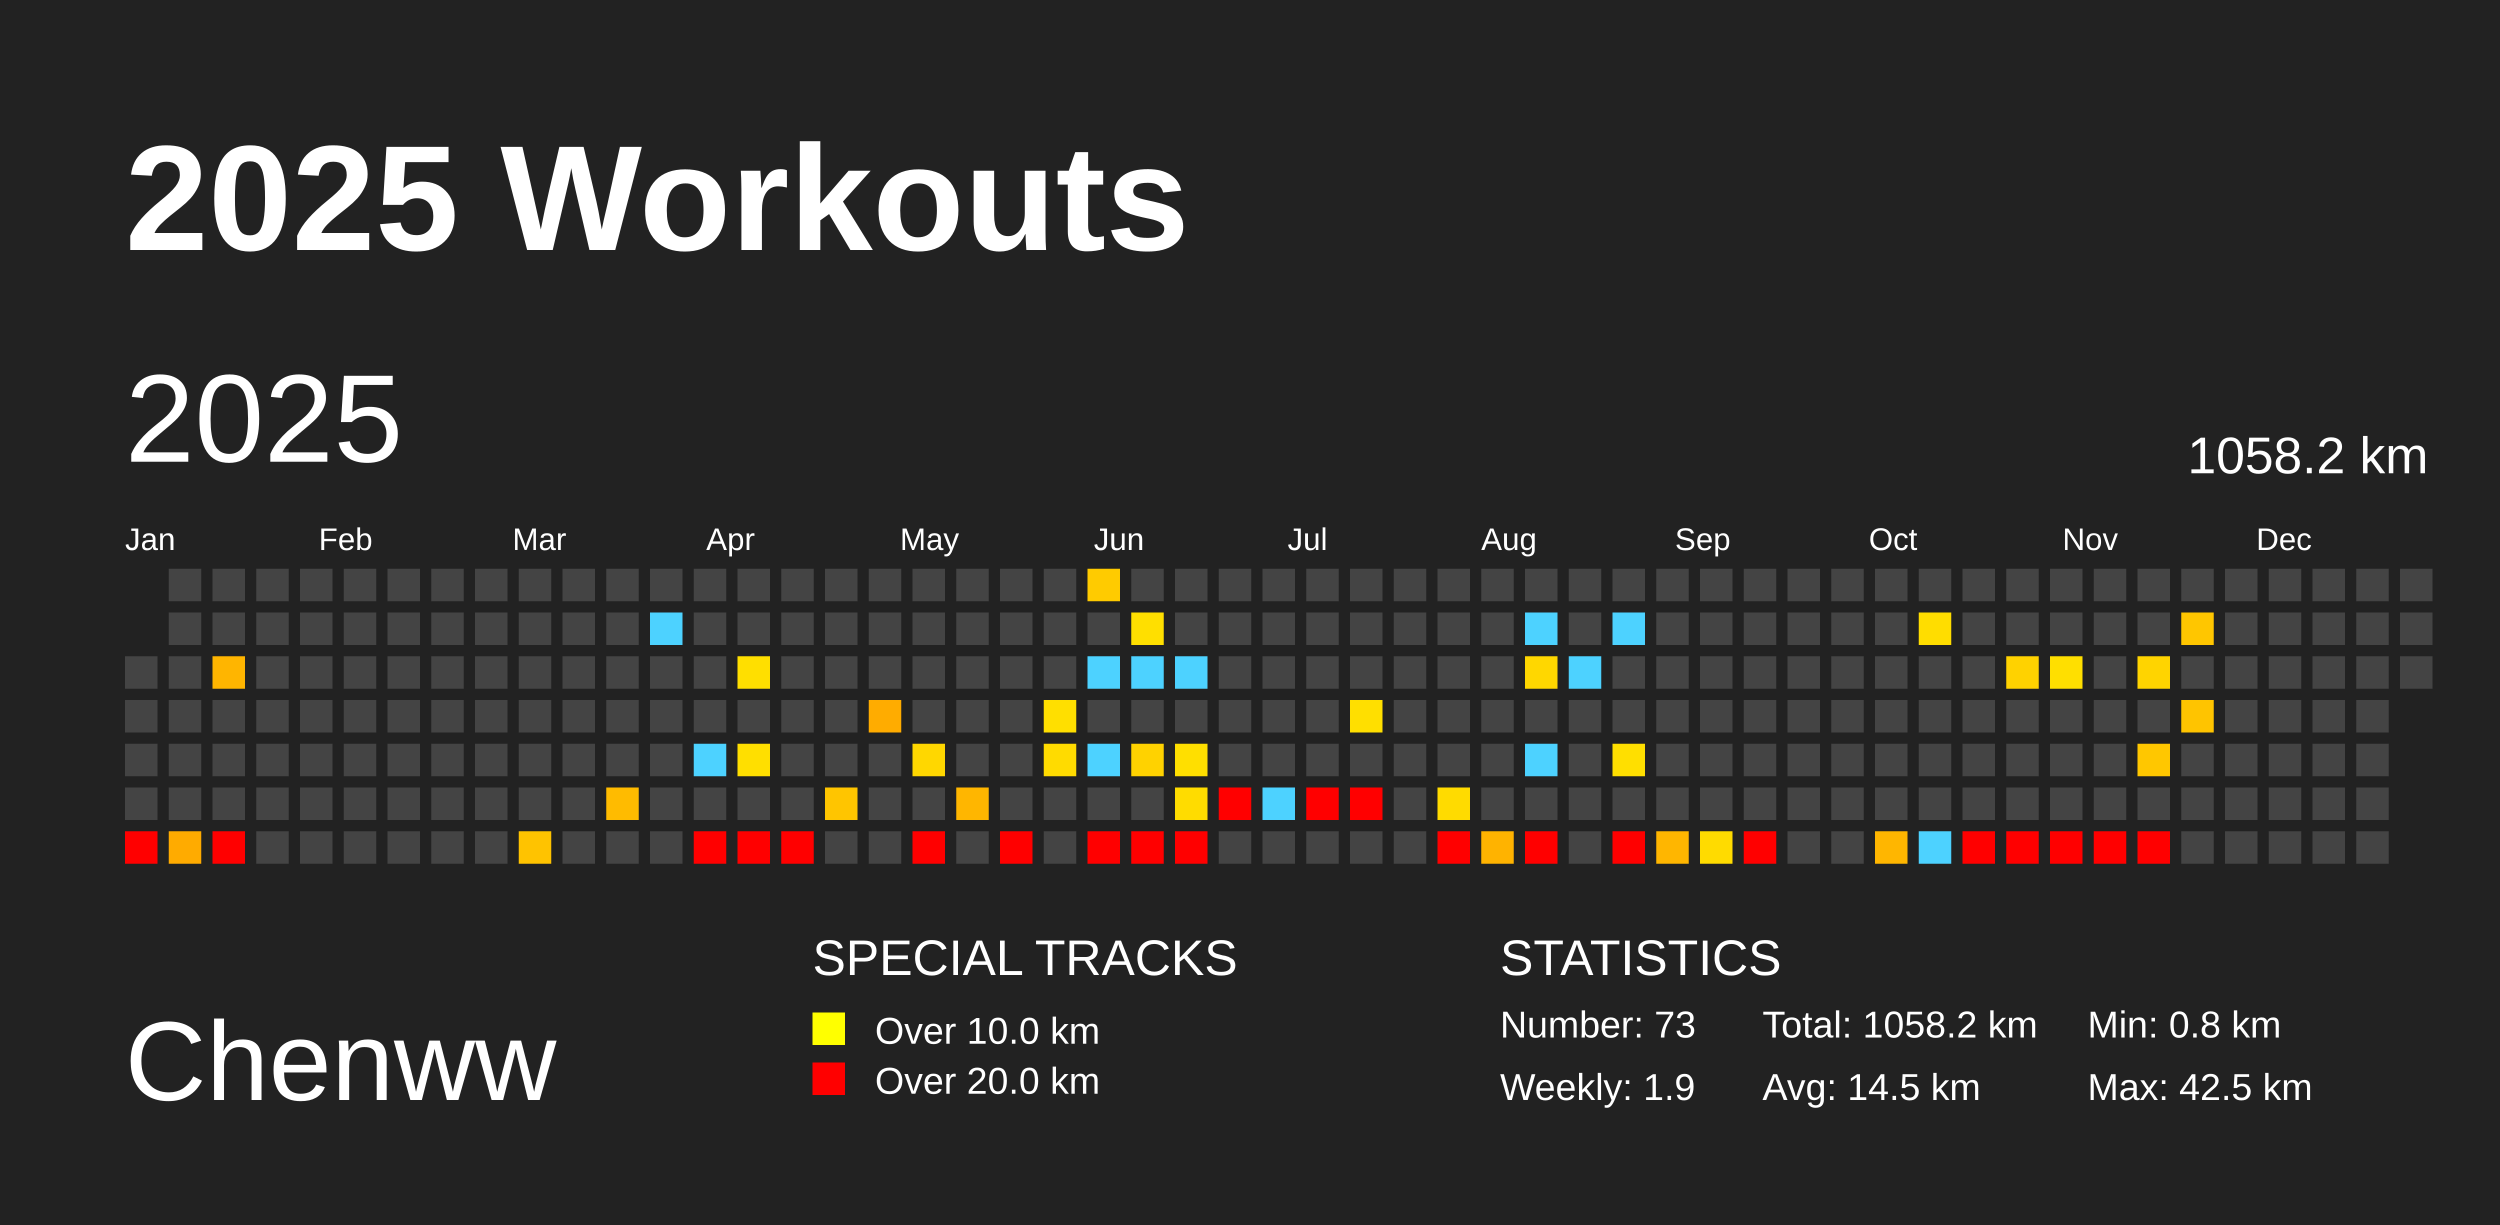
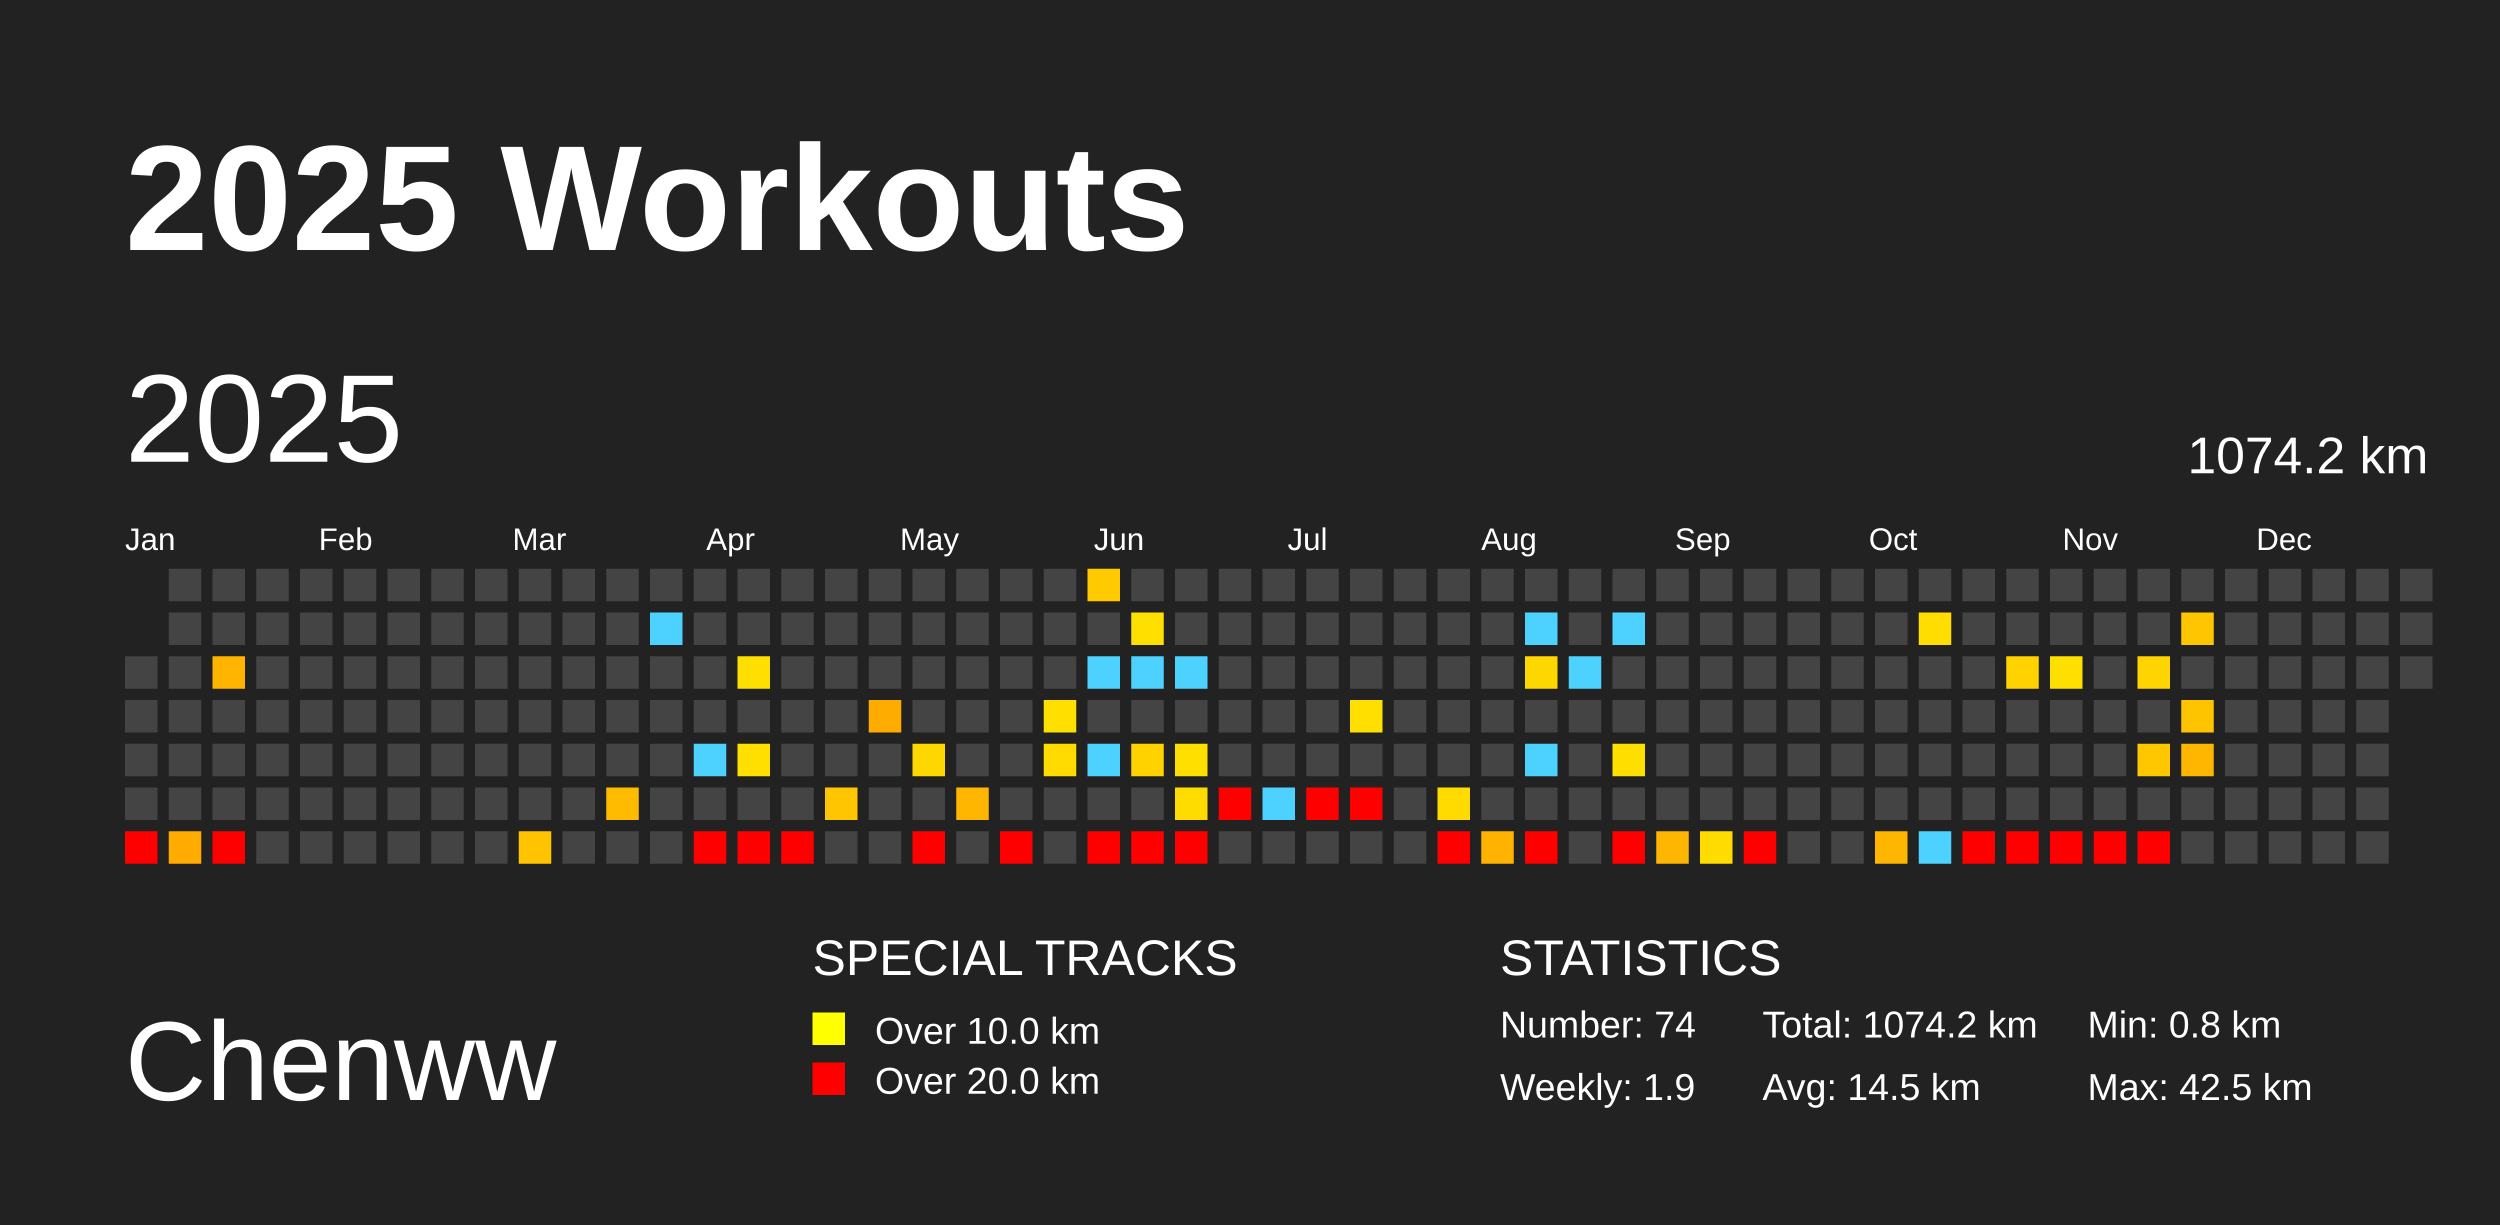
<svg xmlns="http://www.w3.org/2000/svg" baseProfile="full" height="98mm" version="1.1" viewBox="0,0,200,98" width="200mm">
  <defs />
  <rect fill="#222222" height="98" width="200" x="0" y="0" />
  <text fill="#FFFFFF" style="font-size:12px; font-family:Arial; font-weight:bold;" x="10" y="20">2025 Workouts</text>
  <text fill="#FFFFFF" style="font-size:9px; font-family:Arial" x="10" y="88">Chenww</text>
  <text fill="#FFFFFF" style="font-size:4px; font-family:Arial" x="65" y="78">SPECIAL TRACKS</text>
  <rect fill="yellow" height="2.6" width="2.6" x="65" y="81" />
  <text fill="#FFFFFF" style="font-size:3px; font-family:Arial" x="70" y="83.5">Over 10.0 km</text>
  <rect fill="red" height="2.6" width="2.6" x="65" y="85" />
  <text fill="#FFFFFF" style="font-size:3px; font-family:Arial" x="70" y="87.5">Over 20.0 km</text>
  <text fill="#FFFFFF" style="font-size:4px; font-family:Arial" x="120" y="78">STATISTICS</text>
-   <text fill="#FFFFFF" style="font-size:3px; font-family:Arial" x="120" y="83">Number: 73</text>
+   <text fill="#FFFFFF" style="font-size:3px; font-family:Arial" x="120" y="83">Number: 74</text>
  <text fill="#FFFFFF" style="font-size:3px; font-family:Arial" x="120" y="88">Weekly: 1.9</text>
-   <text fill="#FFFFFF" style="font-size:3px; font-family:Arial" x="141" y="83">Total: 1058.2 km</text>
+   <text fill="#FFFFFF" style="font-size:3px; font-family:Arial" x="141" y="83">Total: 1074.2 km</text>
  <text fill="#FFFFFF" style="font-size:3px; font-family:Arial" x="141" y="88">Avg: 14.5 km</text>
  <text fill="#FFFFFF" style="font-size:3px; font-family:Arial" x="167" y="83">Min: 0.8 km</text>
  <text fill="#FFFFFF" style="font-size:3px; font-family:Arial" x="167" y="88">Max: 42.5 km</text>
  <text dominant-baseline="hanging" fill="#FFFFFF" style="font-size:10.0px; font-family:Arial;" x="10" y="30">2025</text>
-   <text dominant-baseline="hanging" fill="#FFFFFF" style="font-size:4.125px; font-family:Arial;" x="175" y="35">1058.2 km</text>
+   <text dominant-baseline="hanging" fill="#FFFFFF" style="font-size:4.125px; font-family:Arial;" x="175" y="35">1074.2 km</text>
  <text fill="#FFFFFF" style="font-size:2.5px; font-family:Arial" x="10.0" y="44">Jan</text>
  <text fill="#FFFFFF" style="font-size:2.5px; font-family:Arial" x="25.5" y="44">Feb</text>
  <text fill="#FFFFFF" style="font-size:2.5px; font-family:Arial" x="41.0" y="44">Mar</text>
  <text fill="#FFFFFF" style="font-size:2.5px; font-family:Arial" x="56.5" y="44">Apr</text>
  <text fill="#FFFFFF" style="font-size:2.5px; font-family:Arial" x="72.0" y="44">May</text>
  <text fill="#FFFFFF" style="font-size:2.5px; font-family:Arial" x="87.5" y="44">Jun</text>
  <text fill="#FFFFFF" style="font-size:2.5px; font-family:Arial" x="103.0" y="44">Jul</text>
  <text fill="#FFFFFF" style="font-size:2.5px; font-family:Arial" x="118.5" y="44">Aug</text>
  <text fill="#FFFFFF" style="font-size:2.5px; font-family:Arial" x="134.0" y="44">Sep</text>
  <text fill="#FFFFFF" style="font-size:2.5px; font-family:Arial" x="149.5" y="44">Oct</text>
  <text fill="#FFFFFF" style="font-size:2.5px; font-family:Arial" x="165.0" y="44">Nov</text>
  <text fill="#FFFFFF" style="font-size:2.5px; font-family:Arial" x="180.5" y="44">Dec</text>
  <rect fill="#444444" height="2.6" width="2.6" x="10.0" y="52.5" />
  <rect fill="#444444" height="2.6" width="2.6" x="10.0" y="56.0" />
  <rect fill="#444444" height="2.6" width="2.6" x="10.0" y="59.5" />
  <rect fill="#444444" height="2.6" width="2.6" x="10.0" y="63.0" />
  <rect fill="red" height="2.6" width="2.6" x="10.0" y="66.5" />
  <rect fill="#444444" height="2.6" width="2.6" x="13.5" y="45.5" />
  <rect fill="#444444" height="2.6" width="2.6" x="13.5" y="49.0" />
  <rect fill="#444444" height="2.6" width="2.6" x="13.5" y="52.5" />
  <rect fill="#444444" height="2.6" width="2.6" x="13.5" y="56.0" />
  <rect fill="#444444" height="2.6" width="2.6" x="13.5" y="59.5" />
  <rect fill="#444444" height="2.6" width="2.6" x="13.5" y="63.0" />
  <rect fill="#ffab00" height="2.6" width="2.6" x="13.5" y="66.5" />
  <rect fill="#444444" height="2.6" width="2.6" x="17.0" y="45.5" />
  <rect fill="#444444" height="2.6" width="2.6" x="17.0" y="49.0" />
  <rect fill="#ffb500" height="2.6" width="2.6" x="17.0" y="52.5" />
  <rect fill="#444444" height="2.6" width="2.6" x="17.0" y="56.0" />
  <rect fill="#444444" height="2.6" width="2.6" x="17.0" y="59.5" />
  <rect fill="#444444" height="2.6" width="2.6" x="17.0" y="63.0" />
  <rect fill="red" height="2.6" width="2.6" x="17.0" y="66.5" />
  <rect fill="#444444" height="2.6" width="2.6" x="20.5" y="45.5" />
  <rect fill="#444444" height="2.6" width="2.6" x="20.5" y="49.0" />
  <rect fill="#444444" height="2.6" width="2.6" x="20.5" y="52.5" />
  <rect fill="#444444" height="2.6" width="2.6" x="20.5" y="56.0" />
  <rect fill="#444444" height="2.6" width="2.6" x="20.5" y="59.5" />
  <rect fill="#444444" height="2.6" width="2.6" x="20.5" y="63.0" />
  <rect fill="#444444" height="2.6" width="2.6" x="20.5" y="66.5" />
  <rect fill="#444444" height="2.6" width="2.6" x="24.0" y="45.5" />
  <rect fill="#444444" height="2.6" width="2.6" x="24.0" y="49.0" />
  <rect fill="#444444" height="2.6" width="2.6" x="24.0" y="52.5" />
  <rect fill="#444444" height="2.6" width="2.6" x="24.0" y="56.0" />
  <rect fill="#444444" height="2.6" width="2.6" x="24.0" y="59.5" />
  <rect fill="#444444" height="2.6" width="2.6" x="24.0" y="63.0" />
  <rect fill="#444444" height="2.6" width="2.6" x="24.0" y="66.5" />
  <rect fill="#444444" height="2.6" width="2.6" x="27.5" y="45.5" />
  <rect fill="#444444" height="2.6" width="2.6" x="27.5" y="49.0" />
  <rect fill="#444444" height="2.6" width="2.6" x="27.5" y="52.5" />
  <rect fill="#444444" height="2.6" width="2.6" x="27.5" y="56.0" />
  <rect fill="#444444" height="2.6" width="2.6" x="27.5" y="59.5" />
  <rect fill="#444444" height="2.6" width="2.6" x="27.5" y="63.0" />
  <rect fill="#444444" height="2.6" width="2.6" x="27.5" y="66.5" />
  <rect fill="#444444" height="2.6" width="2.6" x="31.0" y="45.5" />
  <rect fill="#444444" height="2.6" width="2.6" x="31.0" y="49.0" />
  <rect fill="#444444" height="2.6" width="2.6" x="31.0" y="52.5" />
  <rect fill="#444444" height="2.6" width="2.6" x="31.0" y="56.0" />
  <rect fill="#444444" height="2.6" width="2.6" x="31.0" y="59.5" />
  <rect fill="#444444" height="2.6" width="2.6" x="31.0" y="63.0" />
  <rect fill="#444444" height="2.6" width="2.6" x="31.0" y="66.5" />
  <rect fill="#444444" height="2.6" width="2.6" x="34.5" y="45.5" />
  <rect fill="#444444" height="2.6" width="2.6" x="34.5" y="49.0" />
  <rect fill="#444444" height="2.6" width="2.6" x="34.5" y="52.5" />
  <rect fill="#444444" height="2.6" width="2.6" x="34.5" y="56.0" />
  <rect fill="#444444" height="2.6" width="2.6" x="34.5" y="59.5" />
  <rect fill="#444444" height="2.6" width="2.6" x="34.5" y="63.0" />
  <rect fill="#444444" height="2.6" width="2.6" x="34.5" y="66.5" />
  <rect fill="#444444" height="2.6" width="2.6" x="38.0" y="45.5" />
  <rect fill="#444444" height="2.6" width="2.6" x="38.0" y="49.0" />
  <rect fill="#444444" height="2.6" width="2.6" x="38.0" y="52.5" />
  <rect fill="#444444" height="2.6" width="2.6" x="38.0" y="56.0" />
  <rect fill="#444444" height="2.6" width="2.6" x="38.0" y="59.5" />
  <rect fill="#444444" height="2.6" width="2.6" x="38.0" y="63.0" />
  <rect fill="#444444" height="2.6" width="2.6" x="38.0" y="66.5" />
  <rect fill="#444444" height="2.6" width="2.6" x="41.5" y="45.5" />
  <rect fill="#444444" height="2.6" width="2.6" x="41.5" y="49.0" />
  <rect fill="#444444" height="2.6" width="2.6" x="41.5" y="52.5" />
  <rect fill="#444444" height="2.6" width="2.6" x="41.5" y="56.0" />
  <rect fill="#444444" height="2.6" width="2.6" x="41.5" y="59.5" />
  <rect fill="#444444" height="2.6" width="2.6" x="41.5" y="63.0" />
  <rect fill="#ffc300" height="2.6" width="2.6" x="41.5" y="66.5" />
  <rect fill="#444444" height="2.6" width="2.6" x="45.0" y="45.5" />
  <rect fill="#444444" height="2.6" width="2.6" x="45.0" y="49.0" />
  <rect fill="#444444" height="2.6" width="2.6" x="45.0" y="52.5" />
  <rect fill="#444444" height="2.6" width="2.6" x="45.0" y="56.0" />
  <rect fill="#444444" height="2.6" width="2.6" x="45.0" y="59.5" />
  <rect fill="#444444" height="2.6" width="2.6" x="45.0" y="63.0" />
  <rect fill="#444444" height="2.6" width="2.6" x="45.0" y="66.5" />
  <rect fill="#444444" height="2.6" width="2.6" x="48.5" y="45.5" />
  <rect fill="#444444" height="2.6" width="2.6" x="48.5" y="49.0" />
  <rect fill="#444444" height="2.6" width="2.6" x="48.5" y="52.5" />
  <rect fill="#444444" height="2.6" width="2.6" x="48.5" y="56.0" />
  <rect fill="#444444" height="2.6" width="2.6" x="48.5" y="59.5" />
  <rect fill="#ffbb00" height="2.6" width="2.6" x="48.5" y="63.0" />
  <rect fill="#444444" height="2.6" width="2.6" x="48.5" y="66.5" />
  <rect fill="#444444" height="2.6" width="2.6" x="52.0" y="45.5" />
  <rect fill="#4dd2ff" height="2.6" width="2.6" x="52.0" y="49.0" />
  <rect fill="#444444" height="2.6" width="2.6" x="52.0" y="52.5" />
  <rect fill="#444444" height="2.6" width="2.6" x="52.0" y="56.0" />
  <rect fill="#444444" height="2.6" width="2.6" x="52.0" y="59.5" />
  <rect fill="#444444" height="2.6" width="2.6" x="52.0" y="63.0" />
  <rect fill="#444444" height="2.6" width="2.6" x="52.0" y="66.5" />
  <rect fill="#444444" height="2.6" width="2.6" x="55.5" y="45.5" />
  <rect fill="#444444" height="2.6" width="2.6" x="55.5" y="49.0" />
  <rect fill="#444444" height="2.6" width="2.6" x="55.5" y="52.5" />
  <rect fill="#444444" height="2.6" width="2.6" x="55.5" y="56.0" />
  <rect fill="#4dd2ff" height="2.6" width="2.6" x="55.5" y="59.5" />
  <rect fill="#444444" height="2.6" width="2.6" x="55.5" y="63.0" />
  <rect fill="red" height="2.6" width="2.6" x="55.5" y="66.5" />
  <rect fill="#444444" height="2.6" width="2.6" x="59.0" y="45.5" />
  <rect fill="#444444" height="2.6" width="2.6" x="59.0" y="49.0" />
  <rect fill="#ffdf00" height="2.6" width="2.6" x="59.0" y="52.5" />
  <rect fill="#444444" height="2.6" width="2.6" x="59.0" y="56.0" />
  <rect fill="#ffdf00" height="2.6" width="2.6" x="59.0" y="59.5" />
  <rect fill="#444444" height="2.6" width="2.6" x="59.0" y="63.0" />
  <rect fill="red" height="2.6" width="2.6" x="59.0" y="66.5" />
  <rect fill="#444444" height="2.6" width="2.6" x="62.5" y="45.5" />
  <rect fill="#444444" height="2.6" width="2.6" x="62.5" y="49.0" />
  <rect fill="#444444" height="2.6" width="2.6" x="62.5" y="52.5" />
  <rect fill="#444444" height="2.6" width="2.6" x="62.5" y="56.0" />
  <rect fill="#444444" height="2.6" width="2.6" x="62.5" y="59.5" />
  <rect fill="#444444" height="2.6" width="2.6" x="62.5" y="63.0" />
  <rect fill="red" height="2.6" width="2.6" x="62.5" y="66.5" />
  <rect fill="#444444" height="2.6" width="2.6" x="66.0" y="45.5" />
  <rect fill="#444444" height="2.6" width="2.6" x="66.0" y="49.0" />
  <rect fill="#444444" height="2.6" width="2.6" x="66.0" y="52.5" />
  <rect fill="#444444" height="2.6" width="2.6" x="66.0" y="56.0" />
  <rect fill="#444444" height="2.6" width="2.6" x="66.0" y="59.5" />
  <rect fill="#ffc500" height="2.6" width="2.6" x="66.0" y="63.0" />
  <rect fill="#444444" height="2.6" width="2.6" x="66.0" y="66.5" />
  <rect fill="#444444" height="2.6" width="2.6" x="69.5" y="45.5" />
  <rect fill="#444444" height="2.6" width="2.6" x="69.5" y="49.0" />
  <rect fill="#444444" height="2.6" width="2.6" x="69.5" y="52.5" />
  <rect fill="#ffac00" height="2.6" width="2.6" x="69.5" y="56.0" />
  <rect fill="#444444" height="2.6" width="2.6" x="69.5" y="59.5" />
  <rect fill="#444444" height="2.6" width="2.6" x="69.5" y="63.0" />
  <rect fill="#444444" height="2.6" width="2.6" x="69.5" y="66.5" />
  <rect fill="#444444" height="2.6" width="2.6" x="73.0" y="45.5" />
  <rect fill="#444444" height="2.6" width="2.6" x="73.0" y="49.0" />
  <rect fill="#444444" height="2.6" width="2.6" x="73.0" y="52.5" />
  <rect fill="#444444" height="2.6" width="2.6" x="73.0" y="56.0" />
  <rect fill="#ffd700" height="2.6" width="2.6" x="73.0" y="59.5" />
  <rect fill="#444444" height="2.6" width="2.6" x="73.0" y="63.0" />
  <rect fill="red" height="2.6" width="2.6" x="73.0" y="66.5" />
  <rect fill="#444444" height="2.6" width="2.6" x="76.5" y="45.5" />
  <rect fill="#444444" height="2.6" width="2.6" x="76.5" y="49.0" />
  <rect fill="#444444" height="2.6" width="2.6" x="76.5" y="52.5" />
  <rect fill="#444444" height="2.6" width="2.6" x="76.5" y="56.0" />
  <rect fill="#444444" height="2.6" width="2.6" x="76.5" y="59.5" />
  <rect fill="#ffb600" height="2.6" width="2.6" x="76.5" y="63.0" />
  <rect fill="#444444" height="2.6" width="2.6" x="76.5" y="66.5" />
  <rect fill="#444444" height="2.6" width="2.6" x="80.0" y="45.5" />
  <rect fill="#444444" height="2.6" width="2.6" x="80.0" y="49.0" />
  <rect fill="#444444" height="2.6" width="2.6" x="80.0" y="52.5" />
  <rect fill="#444444" height="2.6" width="2.6" x="80.0" y="56.0" />
  <rect fill="#444444" height="2.6" width="2.6" x="80.0" y="59.5" />
  <rect fill="#444444" height="2.6" width="2.6" x="80.0" y="63.0" />
  <rect fill="red" height="2.6" width="2.6" x="80.0" y="66.5" />
  <rect fill="#444444" height="2.6" width="2.6" x="83.5" y="45.5" />
  <rect fill="#444444" height="2.6" width="2.6" x="83.5" y="49.0" />
  <rect fill="#444444" height="2.6" width="2.6" x="83.5" y="52.5" />
  <rect fill="#ffdf00" height="2.6" width="2.6" x="83.5" y="56.0" />
  <rect fill="#ffdb00" height="2.6" width="2.6" x="83.5" y="59.5" />
  <rect fill="#444444" height="2.6" width="2.6" x="83.5" y="63.0" />
  <rect fill="#444444" height="2.6" width="2.6" x="83.5" y="66.5" />
  <rect fill="#ffcb00" height="2.6" width="2.6" x="87.0" y="45.5" />
  <rect fill="#444444" height="2.6" width="2.6" x="87.0" y="49.0" />
  <rect fill="#4dd2ff" height="2.6" width="2.6" x="87.0" y="52.5" />
  <rect fill="#444444" height="2.6" width="2.6" x="87.0" y="56.0" />
  <rect fill="#4dd2ff" height="2.6" width="2.6" x="87.0" y="59.5" />
  <rect fill="#444444" height="2.6" width="2.6" x="87.0" y="63.0" />
  <rect fill="red" height="2.6" width="2.6" x="87.0" y="66.5" />
  <rect fill="#444444" height="2.6" width="2.6" x="90.5" y="45.5" />
  <rect fill="#ffdf00" height="2.6" width="2.6" x="90.5" y="49.0" />
  <rect fill="#4dd2ff" height="2.6" width="2.6" x="90.5" y="52.5" />
  <rect fill="#444444" height="2.6" width="2.6" x="90.5" y="56.0" />
  <rect fill="#ffd200" height="2.6" width="2.6" x="90.5" y="59.5" />
  <rect fill="#444444" height="2.6" width="2.6" x="90.5" y="63.0" />
  <rect fill="red" height="2.6" width="2.6" x="90.5" y="66.5" />
  <rect fill="#444444" height="2.6" width="2.6" x="94.0" y="45.5" />
  <rect fill="#444444" height="2.6" width="2.6" x="94.0" y="49.0" />
  <rect fill="#4dd2ff" height="2.6" width="2.6" x="94.0" y="52.5" />
  <rect fill="#444444" height="2.6" width="2.6" x="94.0" y="56.0" />
  <rect fill="#ffdf00" height="2.6" width="2.6" x="94.0" y="59.5" />
  <rect fill="#ffdc00" height="2.6" width="2.6" x="94.0" y="63.0" />
  <rect fill="red" height="2.6" width="2.6" x="94.0" y="66.5" />
  <rect fill="#444444" height="2.6" width="2.6" x="97.5" y="45.5" />
  <rect fill="#444444" height="2.6" width="2.6" x="97.5" y="49.0" />
  <rect fill="#444444" height="2.6" width="2.6" x="97.5" y="52.5" />
  <rect fill="#444444" height="2.6" width="2.6" x="97.5" y="56.0" />
  <rect fill="#444444" height="2.6" width="2.6" x="97.5" y="59.5" />
  <rect fill="red" height="2.6" width="2.6" x="97.5" y="63.0" />
  <rect fill="#444444" height="2.6" width="2.6" x="97.5" y="66.5" />
  <rect fill="#444444" height="2.6" width="2.6" x="101.0" y="45.5" />
  <rect fill="#444444" height="2.6" width="2.6" x="101.0" y="49.0" />
  <rect fill="#444444" height="2.6" width="2.6" x="101.0" y="52.5" />
  <rect fill="#444444" height="2.6" width="2.6" x="101.0" y="56.0" />
  <rect fill="#444444" height="2.6" width="2.6" x="101.0" y="59.5" />
  <rect fill="#4dd2ff" height="2.6" width="2.6" x="101.0" y="63.0" />
  <rect fill="#444444" height="2.6" width="2.6" x="101.0" y="66.5" />
  <rect fill="#444444" height="2.6" width="2.6" x="104.5" y="45.5" />
  <rect fill="#444444" height="2.6" width="2.6" x="104.5" y="49.0" />
  <rect fill="#444444" height="2.6" width="2.6" x="104.5" y="52.5" />
  <rect fill="#444444" height="2.6" width="2.6" x="104.5" y="56.0" />
  <rect fill="#444444" height="2.6" width="2.6" x="104.5" y="59.5" />
  <rect fill="red" height="2.6" width="2.6" x="104.5" y="63.0" />
  <rect fill="#444444" height="2.6" width="2.6" x="104.5" y="66.5" />
  <rect fill="#444444" height="2.6" width="2.6" x="108.0" y="45.5" />
  <rect fill="#444444" height="2.6" width="2.6" x="108.0" y="49.0" />
  <rect fill="#444444" height="2.6" width="2.6" x="108.0" y="52.5" />
  <rect fill="#ffdf00" height="2.6" width="2.6" x="108.0" y="56.0" />
  <rect fill="#444444" height="2.6" width="2.6" x="108.0" y="59.5" />
  <rect fill="red" height="2.6" width="2.6" x="108.0" y="63.0" />
  <rect fill="#444444" height="2.6" width="2.6" x="108.0" y="66.5" />
  <rect fill="#444444" height="2.6" width="2.6" x="111.5" y="45.5" />
  <rect fill="#444444" height="2.6" width="2.6" x="111.5" y="49.0" />
  <rect fill="#444444" height="2.6" width="2.6" x="111.5" y="52.5" />
  <rect fill="#444444" height="2.6" width="2.6" x="111.5" y="56.0" />
  <rect fill="#444444" height="2.6" width="2.6" x="111.5" y="59.5" />
  <rect fill="#444444" height="2.6" width="2.6" x="111.5" y="63.0" />
  <rect fill="#444444" height="2.6" width="2.6" x="111.5" y="66.5" />
  <rect fill="#444444" height="2.6" width="2.6" x="115.0" y="45.5" />
  <rect fill="#444444" height="2.6" width="2.6" x="115.0" y="49.0" />
  <rect fill="#444444" height="2.6" width="2.6" x="115.0" y="52.5" />
  <rect fill="#444444" height="2.6" width="2.6" x="115.0" y="56.0" />
  <rect fill="#444444" height="2.6" width="2.6" x="115.0" y="59.5" />
  <rect fill="#ffdb00" height="2.6" width="2.6" x="115.0" y="63.0" />
  <rect fill="red" height="2.6" width="2.6" x="115.0" y="66.5" />
  <rect fill="#444444" height="2.6" width="2.6" x="118.5" y="45.5" />
  <rect fill="#444444" height="2.6" width="2.6" x="118.5" y="49.0" />
  <rect fill="#444444" height="2.6" width="2.6" x="118.5" y="52.5" />
  <rect fill="#444444" height="2.6" width="2.6" x="118.5" y="56.0" />
  <rect fill="#444444" height="2.6" width="2.6" x="118.5" y="59.5" />
  <rect fill="#444444" height="2.6" width="2.6" x="118.5" y="63.0" />
  <rect fill="#ffb300" height="2.6" width="2.6" x="118.5" y="66.5" />
  <rect fill="#444444" height="2.6" width="2.6" x="122.0" y="45.5" />
  <rect fill="#4dd2ff" height="2.6" width="2.6" x="122.0" y="49.0" />
  <rect fill="#ffd700" height="2.6" width="2.6" x="122.0" y="52.5" />
  <rect fill="#444444" height="2.6" width="2.6" x="122.0" y="56.0" />
  <rect fill="#4dd2ff" height="2.6" width="2.6" x="122.0" y="59.5" />
  <rect fill="#444444" height="2.6" width="2.6" x="122.0" y="63.0" />
  <rect fill="red" height="2.6" width="2.6" x="122.0" y="66.5" />
  <rect fill="#444444" height="2.6" width="2.6" x="125.5" y="45.5" />
  <rect fill="#444444" height="2.6" width="2.6" x="125.5" y="49.0" />
  <rect fill="#4dd2ff" height="2.6" width="2.6" x="125.5" y="52.5" />
  <rect fill="#444444" height="2.6" width="2.6" x="125.5" y="56.0" />
  <rect fill="#444444" height="2.6" width="2.6" x="125.5" y="59.5" />
  <rect fill="#444444" height="2.6" width="2.6" x="125.5" y="63.0" />
  <rect fill="#444444" height="2.6" width="2.6" x="125.5" y="66.5" />
  <rect fill="#444444" height="2.6" width="2.6" x="129.0" y="45.5" />
  <rect fill="#4dd2ff" height="2.6" width="2.6" x="129.0" y="49.0" />
  <rect fill="#444444" height="2.6" width="2.6" x="129.0" y="52.5" />
  <rect fill="#444444" height="2.6" width="2.6" x="129.0" y="56.0" />
  <rect fill="#ffdf00" height="2.6" width="2.6" x="129.0" y="59.5" />
  <rect fill="#444444" height="2.6" width="2.6" x="129.0" y="63.0" />
  <rect fill="red" height="2.6" width="2.6" x="129.0" y="66.5" />
  <rect fill="#444444" height="2.6" width="2.6" x="132.5" y="45.5" />
  <rect fill="#444444" height="2.6" width="2.6" x="132.5" y="49.0" />
  <rect fill="#444444" height="2.6" width="2.6" x="132.5" y="52.5" />
  <rect fill="#444444" height="2.6" width="2.6" x="132.5" y="56.0" />
  <rect fill="#444444" height="2.6" width="2.6" x="132.5" y="59.5" />
  <rect fill="#444444" height="2.6" width="2.6" x="132.5" y="63.0" />
  <rect fill="#ffb600" height="2.6" width="2.6" x="132.5" y="66.5" />
  <rect fill="#444444" height="2.6" width="2.6" x="136.0" y="45.5" />
  <rect fill="#444444" height="2.6" width="2.6" x="136.0" y="49.0" />
  <rect fill="#444444" height="2.6" width="2.6" x="136.0" y="52.5" />
  <rect fill="#444444" height="2.6" width="2.6" x="136.0" y="56.0" />
  <rect fill="#444444" height="2.6" width="2.6" x="136.0" y="59.5" />
  <rect fill="#444444" height="2.6" width="2.6" x="136.0" y="63.0" />
  <rect fill="#ffdb00" height="2.6" width="2.6" x="136.0" y="66.5" />
  <rect fill="#444444" height="2.6" width="2.6" x="139.5" y="45.5" />
  <rect fill="#444444" height="2.6" width="2.6" x="139.5" y="49.0" />
  <rect fill="#444444" height="2.6" width="2.6" x="139.5" y="52.5" />
  <rect fill="#444444" height="2.6" width="2.6" x="139.5" y="56.0" />
  <rect fill="#444444" height="2.6" width="2.6" x="139.5" y="59.5" />
  <rect fill="#444444" height="2.6" width="2.6" x="139.5" y="63.0" />
  <rect fill="red" height="2.6" width="2.6" x="139.5" y="66.5" />
  <rect fill="#444444" height="2.6" width="2.6" x="143.0" y="45.5" />
  <rect fill="#444444" height="2.6" width="2.6" x="143.0" y="49.0" />
  <rect fill="#444444" height="2.6" width="2.6" x="143.0" y="52.5" />
  <rect fill="#444444" height="2.6" width="2.6" x="143.0" y="56.0" />
  <rect fill="#444444" height="2.6" width="2.6" x="143.0" y="59.5" />
  <rect fill="#444444" height="2.6" width="2.6" x="143.0" y="63.0" />
  <rect fill="#444444" height="2.6" width="2.6" x="143.0" y="66.5" />
  <rect fill="#444444" height="2.6" width="2.6" x="146.5" y="45.5" />
  <rect fill="#444444" height="2.6" width="2.6" x="146.5" y="49.0" />
  <rect fill="#444444" height="2.6" width="2.6" x="146.5" y="52.5" />
  <rect fill="#444444" height="2.6" width="2.6" x="146.5" y="56.0" />
  <rect fill="#444444" height="2.6" width="2.6" x="146.5" y="59.5" />
  <rect fill="#444444" height="2.6" width="2.6" x="146.5" y="63.0" />
  <rect fill="#444444" height="2.6" width="2.6" x="146.5" y="66.5" />
  <rect fill="#444444" height="2.6" width="2.6" x="150.0" y="45.5" />
  <rect fill="#444444" height="2.6" width="2.6" x="150.0" y="49.0" />
  <rect fill="#444444" height="2.6" width="2.6" x="150.0" y="52.5" />
  <rect fill="#444444" height="2.6" width="2.6" x="150.0" y="56.0" />
  <rect fill="#444444" height="2.6" width="2.6" x="150.0" y="59.5" />
  <rect fill="#444444" height="2.6" width="2.6" x="150.0" y="63.0" />
  <rect fill="#ffb600" height="2.6" width="2.6" x="150.0" y="66.5" />
  <rect fill="#444444" height="2.6" width="2.6" x="153.5" y="45.5" />
  <rect fill="#ffdd00" height="2.6" width="2.6" x="153.5" y="49.0" />
  <rect fill="#444444" height="2.6" width="2.6" x="153.5" y="52.5" />
  <rect fill="#444444" height="2.6" width="2.6" x="153.5" y="56.0" />
  <rect fill="#444444" height="2.6" width="2.6" x="153.5" y="59.5" />
  <rect fill="#444444" height="2.6" width="2.6" x="153.5" y="63.0" />
  <rect fill="#4dd2ff" height="2.6" width="2.6" x="153.5" y="66.5" />
  <rect fill="#444444" height="2.6" width="2.6" x="157.0" y="45.5" />
  <rect fill="#444444" height="2.6" width="2.6" x="157.0" y="49.0" />
  <rect fill="#444444" height="2.6" width="2.6" x="157.0" y="52.5" />
  <rect fill="#444444" height="2.6" width="2.6" x="157.0" y="56.0" />
  <rect fill="#444444" height="2.6" width="2.6" x="157.0" y="59.5" />
  <rect fill="#444444" height="2.6" width="2.6" x="157.0" y="63.0" />
  <rect fill="red" height="2.6" width="2.6" x="157.0" y="66.5" />
  <rect fill="#444444" height="2.6" width="2.6" x="160.5" y="45.5" />
  <rect fill="#444444" height="2.6" width="2.6" x="160.5" y="49.0" />
  <rect fill="#ffd200" height="2.6" width="2.6" x="160.5" y="52.5" />
  <rect fill="#444444" height="2.6" width="2.6" x="160.5" y="56.0" />
  <rect fill="#444444" height="2.6" width="2.6" x="160.5" y="59.5" />
  <rect fill="#444444" height="2.6" width="2.6" x="160.5" y="63.0" />
  <rect fill="red" height="2.6" width="2.6" x="160.5" y="66.5" />
  <rect fill="#444444" height="2.6" width="2.6" x="164.0" y="45.5" />
  <rect fill="#444444" height="2.6" width="2.6" x="164.0" y="49.0" />
  <rect fill="#ffdf00" height="2.6" width="2.6" x="164.0" y="52.5" />
  <rect fill="#444444" height="2.6" width="2.6" x="164.0" y="56.0" />
  <rect fill="#444444" height="2.6" width="2.6" x="164.0" y="59.5" />
  <rect fill="#444444" height="2.6" width="2.6" x="164.0" y="63.0" />
  <rect fill="red" height="2.6" width="2.6" x="164.0" y="66.5" />
  <rect fill="#444444" height="2.6" width="2.6" x="167.5" y="45.5" />
  <rect fill="#444444" height="2.6" width="2.6" x="167.5" y="49.0" />
  <rect fill="#444444" height="2.6" width="2.6" x="167.5" y="52.5" />
  <rect fill="#444444" height="2.6" width="2.6" x="167.5" y="56.0" />
  <rect fill="#444444" height="2.6" width="2.6" x="167.5" y="59.5" />
  <rect fill="#444444" height="2.6" width="2.6" x="167.5" y="63.0" />
  <rect fill="red" height="2.6" width="2.6" x="167.5" y="66.5" />
  <rect fill="#444444" height="2.6" width="2.6" x="171.0" y="45.5" />
  <rect fill="#444444" height="2.6" width="2.6" x="171.0" y="49.0" />
  <rect fill="#ffd400" height="2.6" width="2.6" x="171.0" y="52.5" />
  <rect fill="#444444" height="2.6" width="2.6" x="171.0" y="56.0" />
  <rect fill="#ffc700" height="2.6" width="2.6" x="171.0" y="59.5" />
  <rect fill="#444444" height="2.6" width="2.6" x="171.0" y="63.0" />
  <rect fill="red" height="2.6" width="2.6" x="171.0" y="66.5" />
  <rect fill="#444444" height="2.6" width="2.6" x="174.5" y="45.5" />
  <rect fill="#ffc600" height="2.6" width="2.6" x="174.5" y="49.0" />
  <rect fill="#444444" height="2.6" width="2.6" x="174.5" y="52.5" />
  <rect fill="#ffc400" height="2.6" width="2.6" x="174.5" y="56.0" />
-   <rect fill="#444444" height="2.6" width="2.6" x="174.5" y="59.5" />
+   <rect fill="#ffb600" height="2.6" width="2.6" x="174.5" y="59.5" />
  <rect fill="#444444" height="2.6" width="2.6" x="174.5" y="63.0" />
  <rect fill="#444444" height="2.6" width="2.6" x="174.5" y="66.5" />
  <rect fill="#444444" height="2.6" width="2.6" x="178.0" y="45.5" />
  <rect fill="#444444" height="2.6" width="2.6" x="178.0" y="49.0" />
  <rect fill="#444444" height="2.6" width="2.6" x="178.0" y="52.5" />
  <rect fill="#444444" height="2.6" width="2.6" x="178.0" y="56.0" />
  <rect fill="#444444" height="2.6" width="2.6" x="178.0" y="59.5" />
  <rect fill="#444444" height="2.6" width="2.6" x="178.0" y="63.0" />
  <rect fill="#444444" height="2.6" width="2.6" x="178.0" y="66.5" />
  <rect fill="#444444" height="2.6" width="2.6" x="181.5" y="45.5" />
  <rect fill="#444444" height="2.6" width="2.6" x="181.5" y="49.0" />
  <rect fill="#444444" height="2.6" width="2.6" x="181.5" y="52.5" />
  <rect fill="#444444" height="2.6" width="2.6" x="181.5" y="56.0" />
  <rect fill="#444444" height="2.6" width="2.6" x="181.5" y="59.5" />
  <rect fill="#444444" height="2.6" width="2.6" x="181.5" y="63.0" />
  <rect fill="#444444" height="2.6" width="2.6" x="181.5" y="66.5" />
  <rect fill="#444444" height="2.6" width="2.6" x="185.0" y="45.5" />
  <rect fill="#444444" height="2.6" width="2.6" x="185.0" y="49.0" />
  <rect fill="#444444" height="2.6" width="2.6" x="185.0" y="52.5" />
  <rect fill="#444444" height="2.6" width="2.6" x="185.0" y="56.0" />
  <rect fill="#444444" height="2.6" width="2.6" x="185.0" y="59.5" />
  <rect fill="#444444" height="2.6" width="2.6" x="185.0" y="63.0" />
  <rect fill="#444444" height="2.6" width="2.6" x="185.0" y="66.5" />
  <rect fill="#444444" height="2.6" width="2.6" x="188.5" y="45.5" />
  <rect fill="#444444" height="2.6" width="2.6" x="188.5" y="49.0" />
  <rect fill="#444444" height="2.6" width="2.6" x="188.5" y="52.5" />
  <rect fill="#444444" height="2.6" width="2.6" x="188.5" y="56.0" />
  <rect fill="#444444" height="2.6" width="2.6" x="188.5" y="59.5" />
  <rect fill="#444444" height="2.6" width="2.6" x="188.5" y="63.0" />
  <rect fill="#444444" height="2.6" width="2.6" x="188.5" y="66.5" />
  <rect fill="#444444" height="2.6" width="2.6" x="192.0" y="45.5" />
  <rect fill="#444444" height="2.6" width="2.6" x="192.0" y="49.0" />
  <rect fill="#444444" height="2.6" width="2.6" x="192.0" y="52.5" />
</svg>
